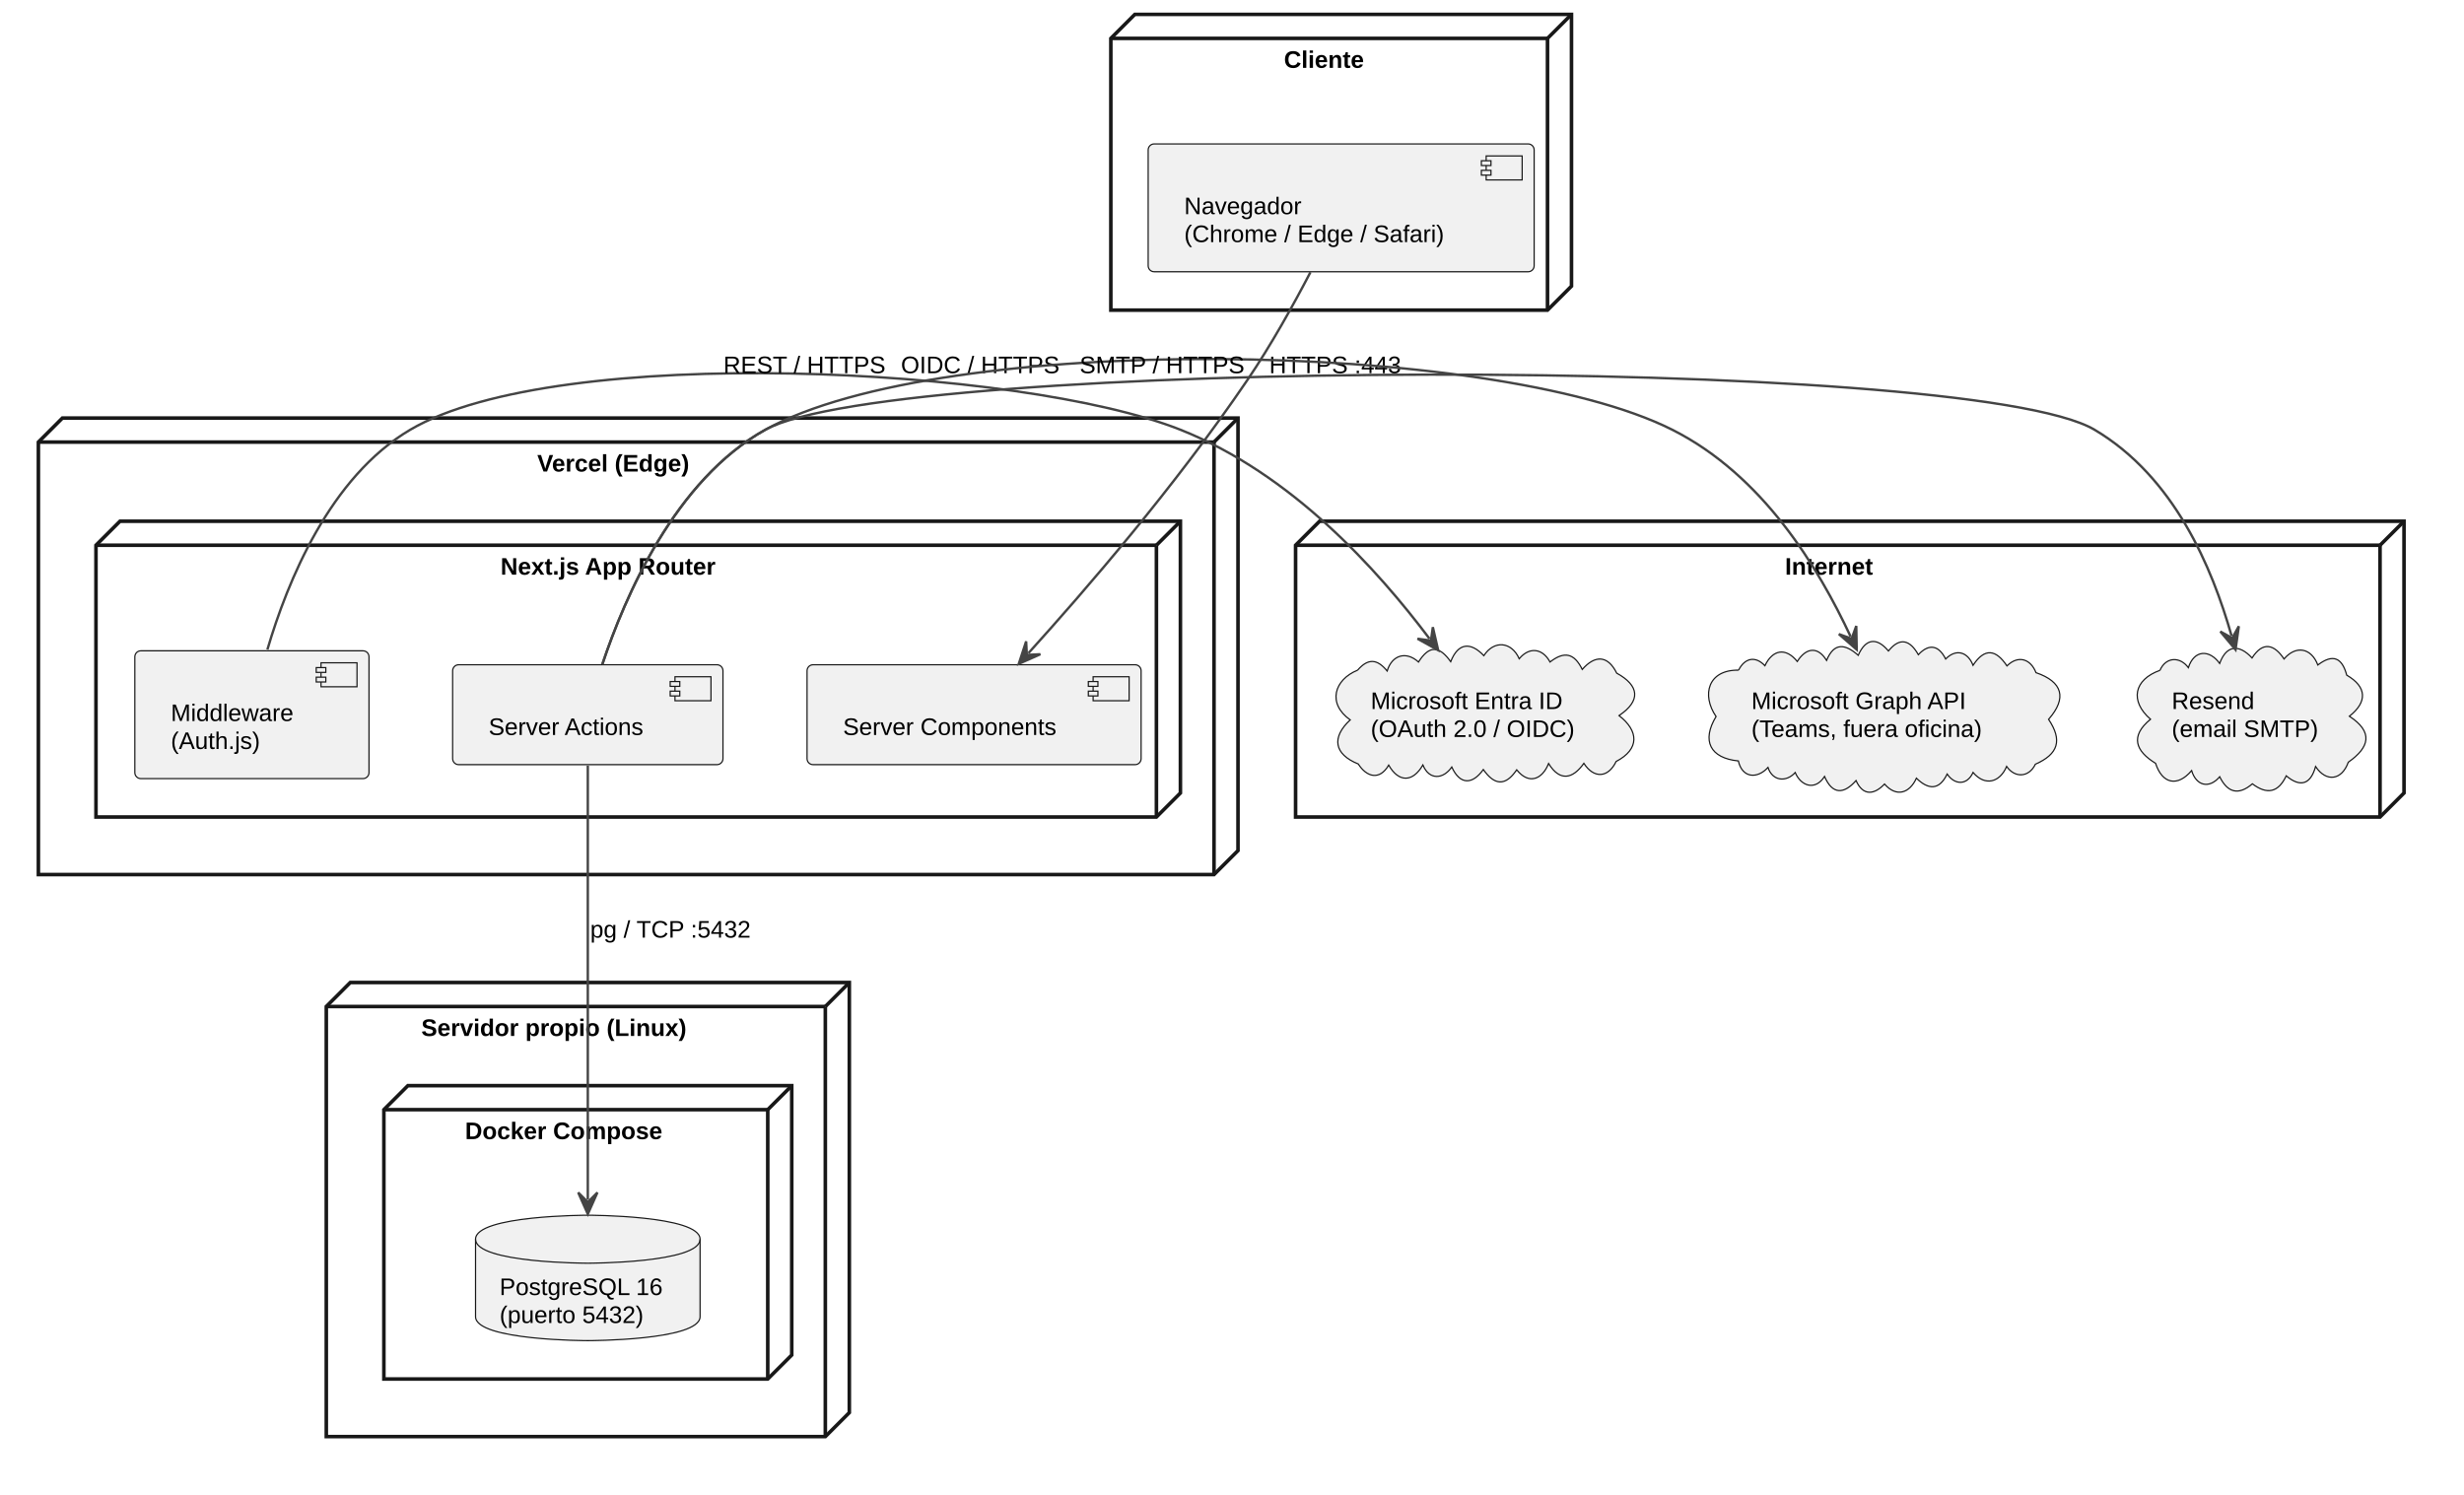
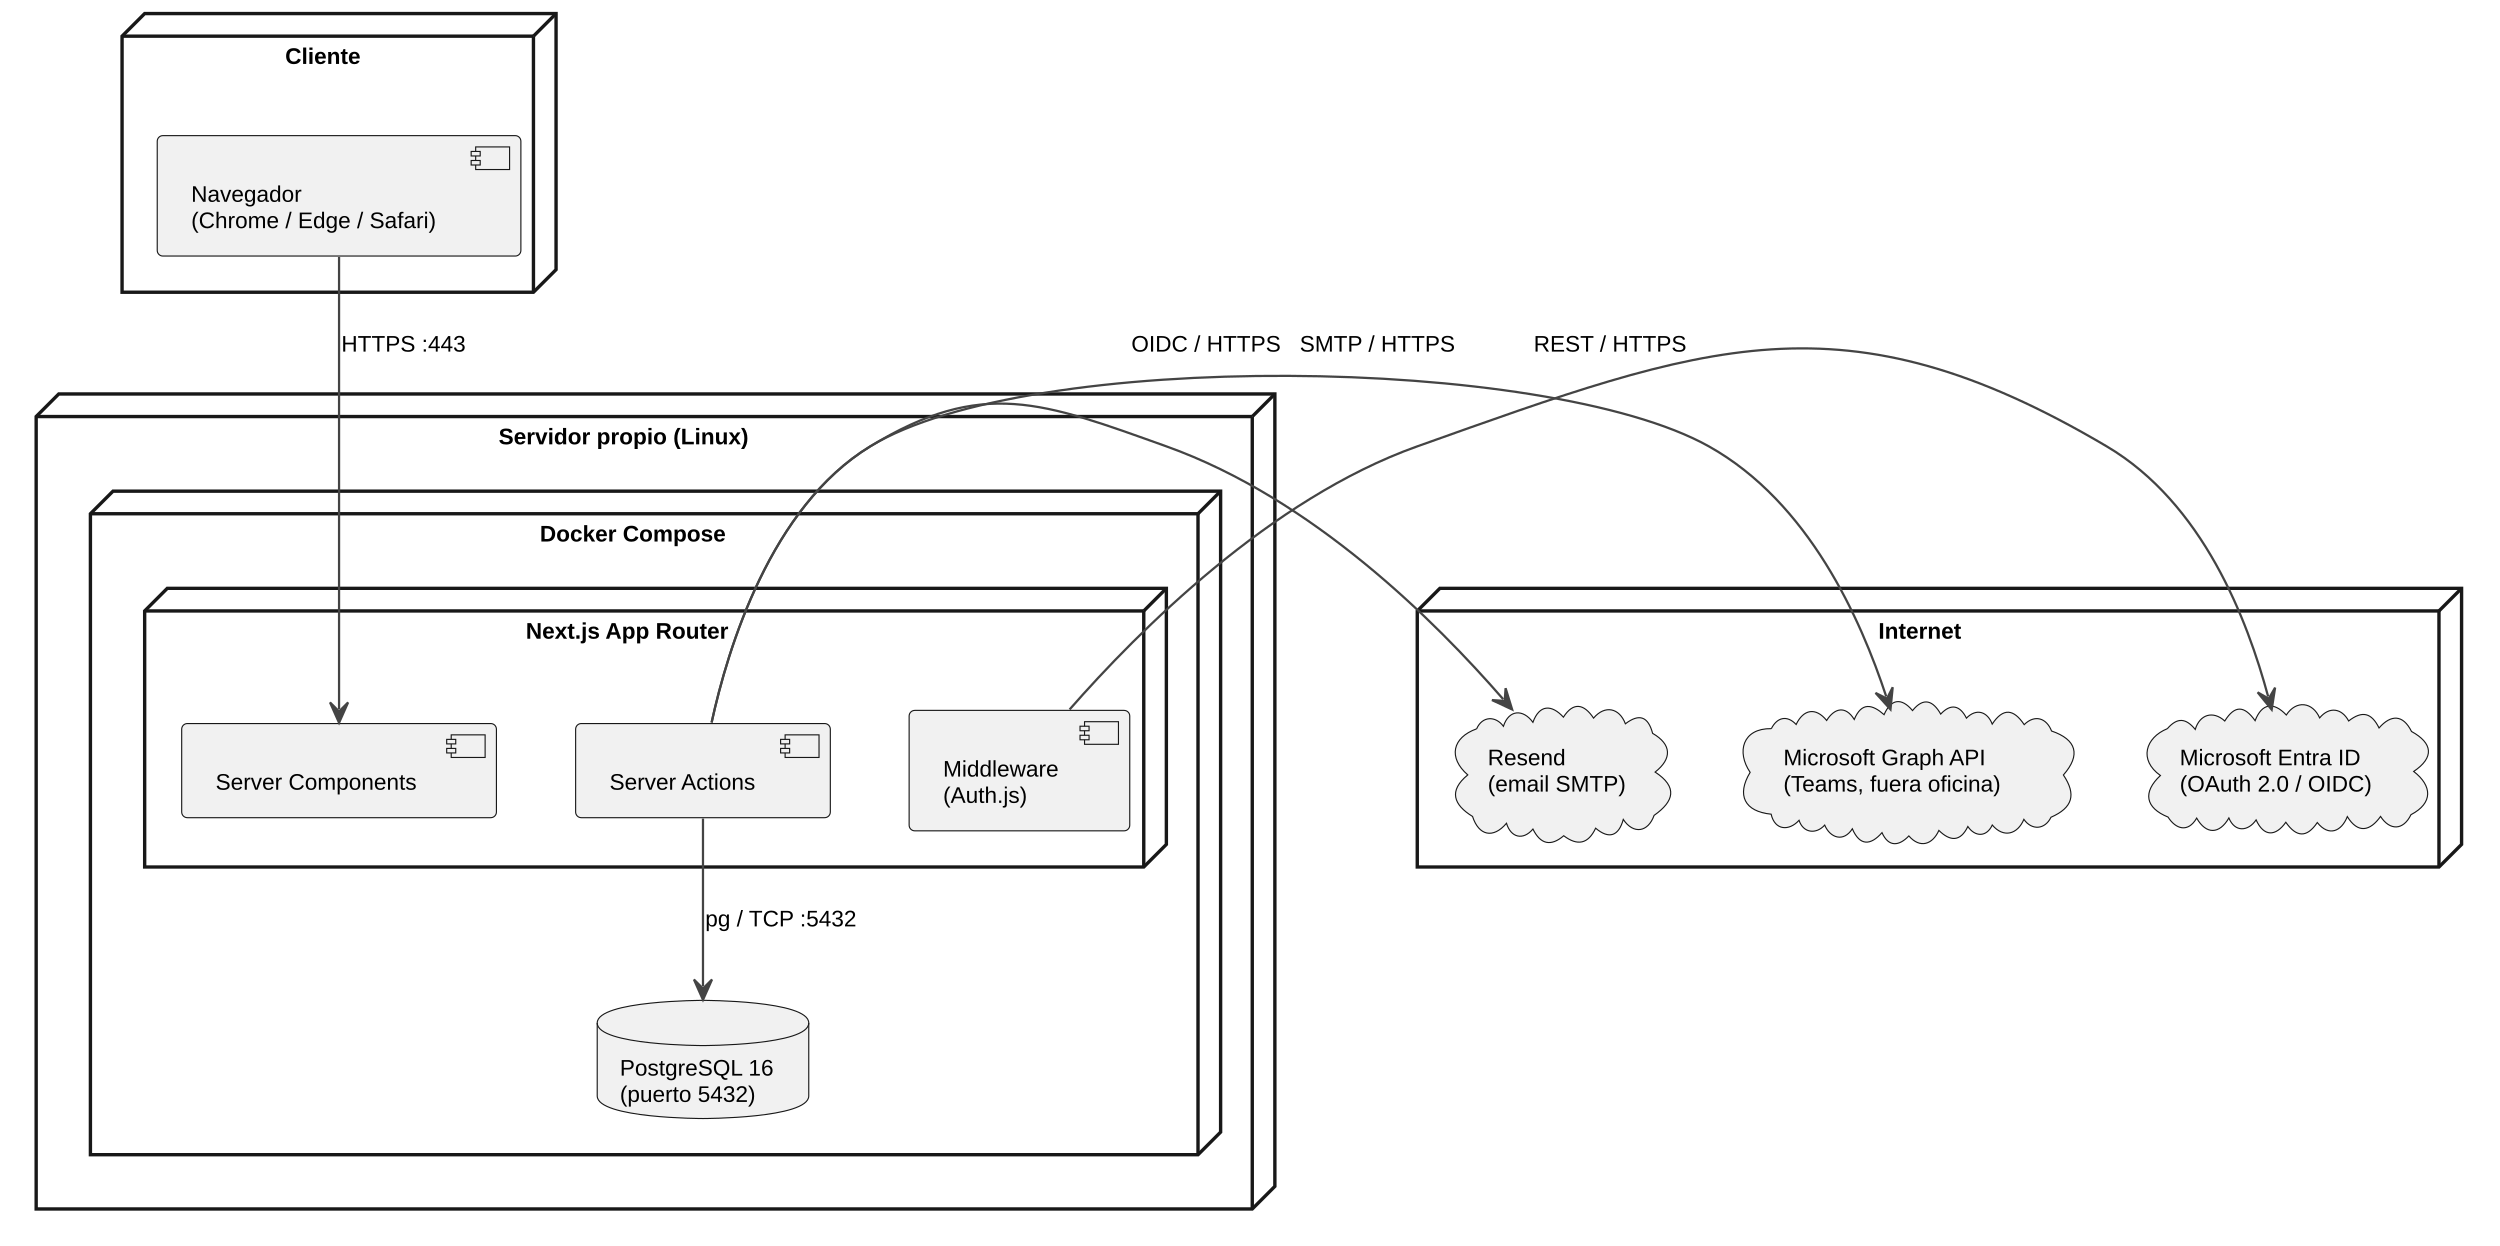
- <svg xmlns="http://www.w3.org/2000/svg" contentStyleType="text/css" data-diagram-type="DESCRIPTION" height="623px" preserveAspectRatio="none" style="width:1027px;height:623px;;background:#FFFFFF" version="1.1" viewBox="0 0 1027 623" width="1027px" zoomAndPan="magnify">
+ <svg xmlns="http://www.w3.org/2000/svg" contentStyleType="text/css" data-diagram-type="DESCRIPTION" height="551px" preserveAspectRatio="none" style="width:1106px;height:551px;background:#FFFFFF;" version="1.1" viewBox="0 0 1106 551" width="1106px" zoomAndPan="magnify">
  <defs />
  <g>
-     <g class="cluster" data-qualified-name="Vercel .Edge." data-source-line="8" id="ent0002">
-       <polygon fill="none" points="16,184.28,26,174.28,516,174.28,516,354.56,506,364.56,16,364.56,16,184.28" style="stroke:#181818;stroke-width:1.5;" />
-       <line style="stroke:#181818;stroke-width:1.5;" x1="506" x2="516" y1="184.28" y2="174.28" />
-       <line style="stroke:#181818;stroke-width:1.5;" x1="16" x2="506" y1="184.28" y2="184.28" />
-       <line style="stroke:#181818;stroke-width:1.5;" x1="506" x2="506" y1="184.28" y2="364.56" />
-       <text fill="#000000" font-family="Arial" font-size="10" font-weight="700" lengthAdjust="spacing" textLength="76.143" x="223.929" y="196.562">Vercel (Edge)</text>
+     <g class="cluster" data-qualified-name="Servidor propio .Linux." data-source-line="8" id="ent0002">
+       <polygon fill="none" points="16,184.28,26,174.28,564,174.28,564,524.84,554,534.84,16,534.84,16,184.28" style="stroke:#181818;stroke-width:1.5;" />
+       <line style="stroke:#181818;stroke-width:1.5;" x1="554" x2="564" y1="184.28" y2="174.28" />
+       <line style="stroke:#181818;stroke-width:1.5;" x1="16" x2="554" y1="184.28" y2="184.28" />
+       <line style="stroke:#181818;stroke-width:1.5;" x1="554" x2="554" y1="184.28" y2="534.84" />
+       <text fill="#000000" font-family="Arial" font-size="10" font-weight="bold" lengthAdjust="spacing" textLength="130.83" x="220.585" y="196.562">Servidor propio (Linux)</text>
    </g>
-     <g class="cluster" data-qualified-name="Vercel .Edge..Next.js App Router" data-source-line="9" id="ent0003">
-       <polygon fill="none" points="40,227.28,50,217.28,492,217.28,492,330.56,482,340.56,40,340.56,40,227.28" style="stroke:#181818;stroke-width:1.5;" />
-       <line style="stroke:#181818;stroke-width:1.5;" x1="482" x2="492" y1="227.28" y2="217.28" />
-       <line style="stroke:#181818;stroke-width:1.5;" x1="40" x2="482" y1="227.28" y2="227.28" />
-       <line style="stroke:#181818;stroke-width:1.5;" x1="482" x2="482" y1="227.28" y2="340.56" />
-       <text fill="#000000" font-family="Arial" font-size="10" font-weight="700" lengthAdjust="spacing" textLength="106.763" x="208.619" y="239.562">Next.js App Router</text>
+     <g class="cluster" data-qualified-name="Servidor propio .Linux..Docker Compose" data-source-line="9" id="ent0003">
+       <polygon fill="none" points="40,227.28,50,217.28,540,217.28,540,500.84,530,510.84,40,510.84,40,227.28" style="stroke:#181818;stroke-width:1.5;" />
+       <line style="stroke:#181818;stroke-width:1.5;" x1="530" x2="540" y1="227.28" y2="217.28" />
+       <line style="stroke:#181818;stroke-width:1.5;" x1="40" x2="530" y1="227.28" y2="227.28" />
+       <line style="stroke:#181818;stroke-width:1.5;" x1="530" x2="530" y1="227.28" y2="510.84" />
+       <text fill="#000000" font-family="Arial" font-size="10" font-weight="bold" lengthAdjust="spacing" textLength="94.336" x="238.832" y="239.562">Docker Compose</text>
    </g>
-     <g class="cluster" data-qualified-name="Internet" data-source-line="16" id="ent0007">
-       <polygon fill="none" points="540,227.28,550,217.28,1002,217.28,1002,330.56,992,340.56,540,340.56,540,227.28" style="stroke:#181818;stroke-width:1.5;" />
-       <line style="stroke:#181818;stroke-width:1.5;" x1="992" x2="1002" y1="227.28" y2="217.28" />
-       <line style="stroke:#181818;stroke-width:1.5;" x1="540" x2="992" y1="227.28" y2="227.28" />
-       <line style="stroke:#181818;stroke-width:1.5;" x1="992" x2="992" y1="227.28" y2="340.56" />
-       <text fill="#000000" font-family="Arial" font-size="10" font-weight="700" lengthAdjust="spacing" textLength="46.016" x="743.992" y="239.562">Internet</text>
+     <g class="cluster" data-qualified-name="Servidor propio .Linux..Docker Compose.Next.js App Router" data-source-line="10" id="ent0004">
+       <polygon fill="none" points="64,270.28,74,260.28,516,260.28,516,373.56,506,383.56,64,383.56,64,270.28" style="stroke:#181818;stroke-width:1.5;" />
+       <line style="stroke:#181818;stroke-width:1.5;" x1="506" x2="516" y1="270.28" y2="260.28" />
+       <line style="stroke:#181818;stroke-width:1.5;" x1="64" x2="506" y1="270.28" y2="270.28" />
+       <line style="stroke:#181818;stroke-width:1.5;" x1="506" x2="506" y1="270.28" y2="383.56" />
+       <text fill="#000000" font-family="Arial" font-size="10" font-weight="bold" lengthAdjust="spacing" textLength="106.763" x="232.619" y="282.562">Next.js App Router</text>
    </g>
-     <g class="cluster" data-qualified-name="Servidor propio .Linux." data-source-line="22" id="ent0011">
-       <polygon fill="none" points="136,419.56,146,409.56,354,409.56,354,588.84,344,598.84,136,598.84,136,419.56" style="stroke:#181818;stroke-width:1.5;" />
-       <line style="stroke:#181818;stroke-width:1.5;" x1="344" x2="354" y1="419.56" y2="409.56" />
-       <line style="stroke:#181818;stroke-width:1.5;" x1="136" x2="344" y1="419.56" y2="419.56" />
-       <line style="stroke:#181818;stroke-width:1.5;" x1="344" x2="344" y1="419.56" y2="598.84" />
-       <text fill="#000000" font-family="Arial" font-size="10" font-weight="700" lengthAdjust="spacing" textLength="130.83" x="175.585" y="431.842">Servidor propio (Linux)</text>
+     <g class="cluster" data-qualified-name="Internet" data-source-line="19" id="ent0009">
+       <polygon fill="none" points="627,270.28,637,260.28,1089,260.28,1089,373.56,1079,383.56,627,383.56,627,270.28" style="stroke:#181818;stroke-width:1.5;" />
+       <line style="stroke:#181818;stroke-width:1.5;" x1="1079" x2="1089" y1="270.28" y2="260.28" />
+       <line style="stroke:#181818;stroke-width:1.5;" x1="627" x2="1079" y1="270.28" y2="270.28" />
+       <line style="stroke:#181818;stroke-width:1.5;" x1="1079" x2="1079" y1="270.28" y2="383.56" />
+       <text fill="#000000" font-family="Arial" font-size="10" font-weight="bold" lengthAdjust="spacing" textLength="46.016" x="830.992" y="282.562">Internet</text>
    </g>
-     <g class="cluster" data-qualified-name="Servidor propio .Linux..Docker Compose" data-source-line="23" id="ent0012">
-       <polygon fill="none" points="160,462.56,170,452.56,330,452.56,330,564.84,320,574.84,160,574.84,160,462.56" style="stroke:#181818;stroke-width:1.5;" />
-       <line style="stroke:#181818;stroke-width:1.5;" x1="320" x2="330" y1="462.56" y2="452.56" />
-       <line style="stroke:#181818;stroke-width:1.5;" x1="160" x2="320" y1="462.56" y2="462.56" />
-       <line style="stroke:#181818;stroke-width:1.5;" x1="320" x2="320" y1="462.56" y2="574.84" />
-       <text fill="#000000" font-family="Arial" font-size="10" font-weight="700" lengthAdjust="spacing" textLength="94.336" x="193.832" y="474.842">Docker Compose</text>
+     <g class="cluster" data-qualified-name="Cliente" data-source-line="25" id="ent0013">
+       <polygon fill="none" points="54,16,64,6,246,6,246,119.28,236,129.28,54,129.28,54,16" style="stroke:#181818;stroke-width:1.5;" />
+       <line style="stroke:#181818;stroke-width:1.5;" x1="236" x2="246" y1="16" y2="6" />
+       <line style="stroke:#181818;stroke-width:1.5;" x1="54" x2="236" y1="16" y2="16" />
+       <line style="stroke:#181818;stroke-width:1.5;" x1="236" x2="236" y1="16" y2="129.28" />
+       <text fill="#000000" font-family="Arial" font-size="10" font-weight="bold" lengthAdjust="spacing" textLength="39.658" x="126.171" y="28.282">Cliente</text>
    </g>
-     <g class="cluster" data-qualified-name="Cliente" data-source-line="28" id="ent0014">
-       <polygon fill="none" points="463,16,473,6,655,6,655,119.28,645,129.28,463,129.28,463,16" style="stroke:#181818;stroke-width:1.5;" />
-       <line style="stroke:#181818;stroke-width:1.5;" x1="645" x2="655" y1="16" y2="6" />
-       <line style="stroke:#181818;stroke-width:1.5;" x1="463" x2="645" y1="16" y2="16" />
-       <line style="stroke:#181818;stroke-width:1.5;" x1="645" x2="645" y1="16" y2="129.28" />
-       <text fill="#000000" font-family="Arial" font-size="10" font-weight="700" lengthAdjust="spacing" textLength="39.658" x="535.171" y="28.282">Cliente</text>
+     <g class="entity" data-qualified-name="Servidor propio .Linux..Docker Compose.PG" data-source-line="15" id="ent0008">
+       <path d="M264.21,452.56 C264.21,442.56 311.002,442.56 311.002,442.56 C311.002,442.56 357.794,442.56 357.794,452.56 L357.794,484.841 C357.794,494.841 311.002,494.841 311.002,494.841 C311.002,494.841 264.21,494.841 264.21,484.841 L264.21,452.56" fill="#F1F1F1" style="stroke:#181818;stroke-width:0.5;" />
+       <path d="M264.21,452.56 C264.21,462.56 311.002,462.56 311.002,462.56 C311.002,462.56 357.794,462.56 357.794,452.56" fill="none" style="stroke:#181818;stroke-width:0.5;" />
+       <text fill="#000000" font-family="Arial" font-size="10" lengthAdjust="spacing" textLength="73.584" x="274.21" y="475.842">PostgreSQL 16</text>
+       <text fill="#000000" font-family="Arial" font-size="10" lengthAdjust="spacing" textLength="69.419" x="274.21" y="487.483">(puerto 5432)</text>
    </g>
-     <g class="entity" data-qualified-name="Vercel .Edge..Next.js App Router.SC" data-source-line="10" id="ent0004">
-       <rect fill="#F1F1F1" height="41.641" rx="2.5" ry="2.5" style="stroke:#181818;stroke-width:0.5;" width="139.238" x="336.38" y="277.1" />
-       <rect fill="#F1F1F1" height="10" style="stroke:#181818;stroke-width:0.5;" width="15" x="455.618" y="282.1" />
-       <rect fill="#F1F1F1" height="2" style="stroke:#181818;stroke-width:0.5;" width="4" x="453.618" y="284.1" />
-       <rect fill="#F1F1F1" height="2" style="stroke:#181818;stroke-width:0.5;" width="4" x="453.618" y="288.1" />
-       <text fill="#000000" font-family="Arial" font-size="10" lengthAdjust="spacing" textLength="99.238" x="351.38" y="306.382">Server Components</text>
+     <g class="entity" data-qualified-name="Servidor propio .Linux..Docker Compose.Next.js App Router.SC" data-source-line="11" id="ent0005">
+       <rect fill="#F1F1F1" height="41.641" rx="2.5" ry="2.5" style="stroke:#181818;stroke-width:0.5;" width="139.238" x="80.38" y="320.1" />
+       <rect fill="#F1F1F1" height="10" style="stroke:#181818;stroke-width:0.5;" width="15" x="199.618" y="325.1" />
+       <rect fill="#F1F1F1" height="2" style="stroke:#181818;stroke-width:0.5;" width="4" x="197.618" y="327.1" />
+       <rect fill="#F1F1F1" height="2" style="stroke:#181818;stroke-width:0.5;" width="4" x="197.618" y="331.1" />
+       <text fill="#000000" font-family="Arial" font-size="10" lengthAdjust="spacing" textLength="99.238" x="95.38" y="349.382">Server Components</text>
    </g>
-     <g class="entity" data-qualified-name="Vercel .Edge..Next.js App Router.SA" data-source-line="11" id="ent0005">
-       <rect fill="#F1F1F1" height="41.641" rx="2.5" ry="2.5" style="stroke:#181818;stroke-width:0.5;" width="112.676" x="188.66" y="277.1" />
-       <rect fill="#F1F1F1" height="10" style="stroke:#181818;stroke-width:0.5;" width="15" x="281.336" y="282.1" />
-       <rect fill="#F1F1F1" height="2" style="stroke:#181818;stroke-width:0.5;" width="4" x="279.336" y="284.1" />
-       <rect fill="#F1F1F1" height="2" style="stroke:#181818;stroke-width:0.5;" width="4" x="279.336" y="288.1" />
-       <text fill="#000000" font-family="Arial" font-size="10" lengthAdjust="spacing" textLength="72.676" x="203.66" y="306.382">Server Actions</text>
+     <g class="entity" data-qualified-name="Servidor propio .Linux..Docker Compose.Next.js App Router.SA" data-source-line="12" id="ent0006">
+       <rect fill="#F1F1F1" height="41.641" rx="2.5" ry="2.5" style="stroke:#181818;stroke-width:0.5;" width="112.676" x="254.66" y="320.1" />
+       <rect fill="#F1F1F1" height="10" style="stroke:#181818;stroke-width:0.5;" width="15" x="347.336" y="325.1" />
+       <rect fill="#F1F1F1" height="2" style="stroke:#181818;stroke-width:0.5;" width="4" x="345.336" y="327.1" />
+       <rect fill="#F1F1F1" height="2" style="stroke:#181818;stroke-width:0.5;" width="4" x="345.336" y="331.1" />
+       <text fill="#000000" font-family="Arial" font-size="10" lengthAdjust="spacing" textLength="72.676" x="269.66" y="349.382">Server Actions</text>
    </g>
-     <g class="entity" data-qualified-name="Vercel .Edge..Next.js App Router.MW" data-source-line="12" id="ent0006">
-       <rect fill="#F1F1F1" height="53.281" rx="2.5" ry="2.5" style="stroke:#181818;stroke-width:0.5;" width="97.603" x="56.2" y="271.28" />
-       <rect fill="#F1F1F1" height="10" style="stroke:#181818;stroke-width:0.5;" width="15" x="133.803" y="276.28" />
-       <rect fill="#F1F1F1" height="2" style="stroke:#181818;stroke-width:0.5;" width="4" x="131.803" y="278.28" />
-       <rect fill="#F1F1F1" height="2" style="stroke:#181818;stroke-width:0.5;" width="4" x="131.803" y="282.28" />
-       <text fill="#000000" font-family="Arial" font-size="10" lengthAdjust="spacing" textLength="57.602" x="71.2" y="300.562">Middleware</text>
-       <text fill="#000000" font-family="Arial" font-size="10" lengthAdjust="spacing" textLength="42.407" x="71.2" y="312.203">(Auth.js)</text>
+     <g class="entity" data-qualified-name="Servidor propio .Linux..Docker Compose.Next.js App Router.MW" data-source-line="13" id="ent0007">
+       <rect fill="#F1F1F1" height="53.281" rx="2.5" ry="2.5" style="stroke:#181818;stroke-width:0.5;" width="97.603" x="402.2" y="314.28" />
+       <rect fill="#F1F1F1" height="10" style="stroke:#181818;stroke-width:0.5;" width="15" x="479.803" y="319.28" />
+       <rect fill="#F1F1F1" height="2" style="stroke:#181818;stroke-width:0.5;" width="4" x="477.803" y="321.28" />
+       <rect fill="#F1F1F1" height="2" style="stroke:#181818;stroke-width:0.5;" width="4" x="477.803" y="325.28" />
+       <text fill="#000000" font-family="Arial" font-size="10" lengthAdjust="spacing" textLength="57.602" x="417.2" y="343.562">Middleware</text>
+       <text fill="#000000" font-family="Arial" font-size="10" lengthAdjust="spacing" textLength="42.407" x="417.2" y="355.203">(Auth.js)</text>
    </g>
-     <g class="entity" data-qualified-name="Internet.Entra" data-source-line="17" id="ent0008">
-       <path d="M565.84,279.363 C570.271,274.277 574.018,274.646 578.174,279.697 C580.145,273.099 586.018,271.212 591.235,275.962 C595.782,268.716 599.964,269.262 604.656,275.82 C607.71,267.958 612.906,267.423 618.459,273.31 C622.831,266.654 630.038,267.477 633.214,274.592 C637.446,269.488 642.967,270.231 646.051,275.953 C652.037,271.305 656.136,272.262 659.491,279.046 C664.74,273.057 670.08,272.989 673.854,280.603 C683.292,285.794 684.031,292.086 674.817,298.291 C683.011,304.607 683.517,312.246 673.61,317.419 C670.237,324.404 664.301,324.587 660.154,318.198 C655.515,324.739 650.17,325.903 645.457,318.275 C642.87,324.8 637.308,327.317 632.168,320.896 C627.408,327.894 622.893,327.368 618.249,320.777 C613.71,327.143 608.54,327.257 605.103,319.734 C601.584,324.828 595.751,325.374 593.055,318.878 C588.903,326.106 583.029,326.32 578.811,318.942 C574.949,325.564 569.55,323.824 566.135,318.469 C556.069,314.395 554.84,307.459 562.765,300.087 C553.092,293.238 556.099,283.33 565.84,279.363" fill="#F1F1F1" style="stroke:#181818;stroke-width:0.5;" />
-       <text fill="#000000" font-family="Arial" font-size="10" lengthAdjust="spacing" textLength="89.727" x="571.29" y="295.562">Microsoft Entra ID</text>
-       <text fill="#000000" font-family="Arial" font-size="10" lengthAdjust="spacing" textLength="93.423" x="571.29" y="307.203">(OAuth 2.0 / OIDC)</text>
+     <g class="entity" data-qualified-name="Internet.Entra" data-source-line="20" id="ent0010">
+       <path d="M958.84,322.363 C963.271,317.277 967.018,317.646 971.174,322.697 C973.145,316.099 979.018,314.212 984.235,318.962 C988.782,311.716 992.964,312.262 997.656,318.82 C1000.71,310.958 1005.906,310.423 1011.459,316.31 C1015.831,309.654 1023.038,310.477 1026.214,317.592 C1030.446,312.488 1035.967,313.231 1039.051,318.953 C1045.037,314.305 1049.136,315.262 1052.491,322.046 C1057.739,316.057 1063.08,315.989 1066.853,323.603 C1076.292,328.794 1077.031,335.086 1067.817,341.291 C1076.011,347.607 1076.517,355.246 1066.61,360.419 C1063.237,367.404 1057.301,367.587 1053.154,361.198 C1048.515,367.739 1043.17,368.903 1038.457,361.275 C1035.87,367.8 1030.308,370.317 1025.168,363.896 C1020.408,370.894 1015.893,370.368 1011.249,363.777 C1006.71,370.143 1001.54,370.257 998.103,362.734 C994.584,367.828 988.751,368.374 986.055,361.878 C981.903,369.106 976.029,369.32 971.811,361.942 C967.949,368.564 962.55,366.824 959.135,361.469 C949.069,357.395 947.84,350.459 955.765,343.087 C946.092,336.238 949.099,326.33 958.84,322.363" fill="#F1F1F1" style="stroke:#181818;stroke-width:0.5;" />
+       <text fill="#000000" font-family="Arial" font-size="10" lengthAdjust="spacing" textLength="89.727" x="964.29" y="338.562">Microsoft Entra ID</text>
+       <text fill="#000000" font-family="Arial" font-size="10" lengthAdjust="spacing" textLength="93.423" x="964.29" y="350.203">(OAuth 2.0 / OIDC)</text>
    </g>
-     <g class="entity" data-qualified-name="Internet.Graph" data-source-line="18" id="ent0009">
-       <path d="M724.651,279.351 C727.142,274.368 731.557,273.2 735.613,277.503 C738.821,270.791 744.23,269.73 749.11,275.728 C752.557,270.235 757.445,269.021 761.318,275.285 C764.57,267.482 769.26,268.537 774.513,273.161 C777.59,266.161 782.176,265.48 787.102,271.354 C792.003,265.288 796.167,266.935 799.57,272.905 C804.083,268.069 808.097,269.021 810.951,274.7 C815.374,270.186 820.245,271.83 822.36,277.33 C827.237,269.962 831.877,270.66 836.504,277.578 C841.174,272.967 846.36,274.618 848.611,280.397 C859.7,284.193 861.649,290.975 853.844,299.853 C859.693,308.57 857.93,314.353 848.361,318.549 C845.688,324.087 839.864,324.464 836.368,319.488 C833.573,326.111 827.422,327.913 822.377,321.997 C819.849,327.48 814.725,327.267 811.58,322.656 C808.245,329.573 803.681,329.211 798.764,324.383 C795.954,330.604 790.474,332.538 785.473,326.823 C781.188,331.323 776.527,331.933 773.595,325.371 C768.532,331.114 763.796,331.34 760.472,323.669 C756.531,329.807 750.613,327.645 748.245,322.032 C744.513,326.162 738.779,325.656 736.896,319.908 C732.558,324.685 726.225,324.524 724.547,317.195 C712.787,316.032 709.14,308.809 715.262,298.679 C709.13,289.697 711.862,279.142 724.651,279.351" fill="#F1F1F1" style="stroke:#181818;stroke-width:0.5;" />
-       <text fill="#000000" font-family="Arial" font-size="10" lengthAdjust="spacing" textLength="98.755" x="729.96" y="295.562">Microsoft Graph API</text>
-       <text fill="#000000" font-family="Arial" font-size="10" lengthAdjust="spacing" textLength="110.088" x="729.96" y="307.203">(Teams, fuera oficina)</text>
+     <g class="entity" data-qualified-name="Internet.Graph" data-source-line="21" id="ent0011">
+       <path d="M783.651,322.351 C786.142,317.368 790.557,316.2 794.613,320.503 C797.821,313.791 803.23,312.73 808.11,318.728 C811.557,313.235 816.445,312.021 820.318,318.285 C823.57,310.482 828.26,311.537 833.513,316.161 C836.59,309.161 841.176,308.48 846.102,314.354 C851.003,308.288 855.167,309.935 858.57,315.905 C863.083,311.069 867.097,312.021 869.951,317.7 C874.374,313.186 879.245,314.83 881.36,320.33 C886.237,312.962 890.877,313.66 895.504,320.578 C900.174,315.967 905.36,317.618 907.611,323.397 C918.7,327.193 920.649,333.975 912.844,342.853 C918.693,351.57 916.93,357.353 907.361,361.549 C904.688,367.087 898.864,367.464 895.368,362.488 C892.573,369.111 886.422,370.913 881.377,364.997 C878.849,370.48 873.725,370.267 870.58,365.656 C867.245,372.573 862.681,372.211 857.764,367.383 C854.954,373.604 849.474,375.538 844.473,369.823 C840.188,374.323 835.527,374.933 832.595,368.371 C827.532,374.114 822.796,374.34 819.472,366.669 C815.531,372.807 809.613,370.645 807.245,365.032 C803.513,369.162 797.779,368.656 795.896,362.908 C791.558,367.685 785.225,367.524 783.547,360.195 C771.787,359.032 768.14,351.809 774.262,341.679 C768.13,332.697 770.862,322.142 783.651,322.351" fill="#F1F1F1" style="stroke:#181818;stroke-width:0.5;" />
+       <text fill="#000000" font-family="Arial" font-size="10" lengthAdjust="spacing" textLength="98.755" x="788.96" y="338.562">Microsoft Graph API</text>
+       <text fill="#000000" font-family="Arial" font-size="10" lengthAdjust="spacing" textLength="110.088" x="788.96" y="350.203">(Teams, fuera oficina)</text>
    </g>
-     <g class="entity" data-qualified-name="Internet.Resend" data-source-line="19" id="ent0010">
-       <path d="M900.266,279.432 C902.753,273.734 908.63,273.597 912.107,278.305 C914.563,270.775 920.895,270.654 925.157,276.55 C928.061,268.586 933.439,268.591 938.65,274.268 C943.178,267.234 947.876,268.524 951.99,274.687 C956.989,268.798 963.392,270.107 966.073,277.202 C972.288,272.46 976.167,274.048 978.122,281.433 C986.591,286.34 986.785,292.619 979.231,298.563 C989.366,305.208 987.597,311.541 978.769,317.728 C976.126,325.201 969.656,326.258 965.137,319.529 C963.097,326.886 958.874,328.444 952.91,323.398 C949.583,330.453 944.873,331.329 938.793,326.735 C932.99,331.69 928.458,330.441 925.172,323.784 C920.742,328.992 915.382,327.539 913.472,321.225 C907.579,328.164 901.214,326.764 898.453,318.193 C890.11,313.082 887.699,306.887 896.333,299.818 C887.579,292.174 889.44,283.299 900.266,279.432" fill="#F1F1F1" style="stroke:#181818;stroke-width:0.5;" />
-       <text fill="#000000" font-family="Arial" font-size="10" lengthAdjust="spacing" textLength="37.148" x="905.16" y="295.562">Resend</text>
-       <text fill="#000000" font-family="Arial" font-size="10" lengthAdjust="spacing" textLength="65.674" x="905.16" y="307.203">(email SMTP)</text>
+     <g class="entity" data-qualified-name="Internet.Resend" data-source-line="22" id="ent0012">
+       <path d="M653.266,322.432 C655.753,316.734 661.63,316.597 665.107,321.305 C667.563,313.775 673.895,313.654 678.157,319.55 C681.061,311.586 686.439,311.591 691.65,317.268 C696.178,310.234 700.876,311.524 704.99,317.687 C709.989,311.798 716.392,313.107 719.073,320.202 C725.288,315.46 729.167,317.048 731.122,324.433 C739.591,329.34 739.785,335.619 732.231,341.563 C742.366,348.208 740.597,354.541 731.769,360.728 C729.126,368.201 722.656,369.258 718.137,362.529 C716.097,369.886 711.874,371.444 705.91,366.398 C702.583,373.453 697.873,374.329 691.793,369.735 C685.99,374.69 681.458,373.441 678.172,366.784 C673.742,371.992 668.382,370.539 666.472,364.225 C660.579,371.164 654.214,369.764 651.453,361.193 C643.11,356.082 640.699,349.887 649.333,342.818 C640.579,335.174 642.44,326.299 653.266,322.432" fill="#F1F1F1" style="stroke:#181818;stroke-width:0.5;" />
+       <text fill="#000000" font-family="Arial" font-size="10" lengthAdjust="spacing" textLength="37.148" x="658.16" y="338.562">Resend</text>
+       <text fill="#000000" font-family="Arial" font-size="10" lengthAdjust="spacing" textLength="65.674" x="658.16" y="350.203">(email SMTP)</text>
    </g>
-     <g class="entity" data-qualified-name="Servidor propio .Linux..Docker Compose.PG" data-source-line="24" id="ent0013">
-       <path d="M198.21,516.56 C198.21,506.56 245.002,506.56 245.002,506.56 C245.002,506.56 291.794,506.56 291.794,516.56 L291.794,548.841 C291.794,558.841 245.002,558.841 245.002,558.841 C245.002,558.841 198.21,558.841 198.21,548.841 L198.21,516.56" fill="#F1F1F1" style="stroke:#181818;stroke-width:0.5;" />
-       <path d="M198.21,516.56 C198.21,526.56 245.002,526.56 245.002,526.56 C245.002,526.56 291.794,526.56 291.794,516.56" fill="none" style="stroke:#181818;stroke-width:0.5;" />
-       <text fill="#000000" font-family="Arial" font-size="10" lengthAdjust="spacing" textLength="73.584" x="208.21" y="539.842">PostgreSQL 16</text>
-       <text fill="#000000" font-family="Arial" font-size="10" lengthAdjust="spacing" textLength="69.419" x="208.21" y="551.483">(puerto 5432)</text>
+     <g class="entity" data-qualified-name="Cliente.Browser" data-source-line="26" id="ent0014">
+       <rect fill="#F1F1F1" height="53.281" rx="2.5" ry="2.5" style="stroke:#181818;stroke-width:0.5;" width="160.879" x="69.56" y="60" />
+       <rect fill="#F1F1F1" height="10" style="stroke:#181818;stroke-width:0.5;" width="15" x="210.439" y="65" />
+       <rect fill="#F1F1F1" height="2" style="stroke:#181818;stroke-width:0.5;" width="4" x="208.439" y="67" />
+       <rect fill="#F1F1F1" height="2" style="stroke:#181818;stroke-width:0.5;" width="4" x="208.439" y="71" />
+       <text fill="#000000" font-family="Arial" font-size="10" lengthAdjust="spacing" textLength="54.731" x="84.56" y="89.282">Navegador</text>
+       <text fill="#000000" font-family="Arial" font-size="10" lengthAdjust="spacing" textLength="120.879" x="84.56" y="100.923">(Chrome / Edge / Safari)</text>
    </g>
-     <g class="entity" data-qualified-name="Cliente.Browser" data-source-line="29" id="ent0015">
-       <rect fill="#F1F1F1" height="53.281" rx="2.5" ry="2.5" style="stroke:#181818;stroke-width:0.5;" width="160.879" x="478.56" y="60" />
-       <rect fill="#F1F1F1" height="10" style="stroke:#181818;stroke-width:0.5;" width="15" x="619.439" y="65" />
-       <rect fill="#F1F1F1" height="2" style="stroke:#181818;stroke-width:0.5;" width="4" x="617.439" y="67" />
-       <rect fill="#F1F1F1" height="2" style="stroke:#181818;stroke-width:0.5;" width="4" x="617.439" y="71" />
-       <text fill="#000000" font-family="Arial" font-size="10" lengthAdjust="spacing" textLength="54.731" x="493.56" y="89.282">Navegador</text>
-       <text fill="#000000" font-family="Arial" font-size="10" lengthAdjust="spacing" textLength="120.879" x="493.56" y="100.923">(Chrome / Edge / Safari)</text>
+     <g class="link" data-entity-1="ent0014" data-entity-2="ent0005" data-link-type="dependency" data-source-line="29" id="lnk15">
+       <path d="M150,113.69 C150,164.17 150,268.35 150,313.75" fill="none" id="Browser-to-SC" style="stroke:#444444;stroke-width:1;" />
+       <polygon fill="#444444" points="150,319.75,154,310.75,150,314.75,146,310.75,150,319.75" style="stroke:#444444;stroke-width:1;" />
+       <text fill="#000000" font-family="Arial" font-size="10" lengthAdjust="spacing" textLength="57.749" x="151" y="155.562">HTTPS :443</text>
    </g>
-     <g class="link" data-entity-1="ent0015" data-entity-2="ent0004" data-link-type="dependency" data-source-line="32" id="lnk16">
-       <path d="M546.19,113.48 C539.06,127.16 529.68,144.02 520,158.28 C489.72,202.88 452.334,246.07 428.654,272.26" fill="none" id="Browser-to-SC" style="stroke:#444444;stroke-width:1;" />
-       <polygon fill="#444444" points="424.63,276.71,433.633,272.717,427.983,273.001,427.699,267.351,424.63,276.71" style="stroke:#444444;stroke-width:1;" />
-       <text fill="#000000" font-family="Arial" font-size="10" lengthAdjust="spacing" textLength="57.749" x="529" y="155.562">HTTPS :443</text>
+     <g class="link" data-entity-1="ent0006" data-entity-2="ent0008" data-link-type="dependency" data-source-line="30" id="lnk16">
+       <path d="M311,362.13 C311,383.93 311,412.7 311,436.33" fill="none" id="SA-to-PG" style="stroke:#444444;stroke-width:1;" />
+       <polygon fill="#444444" points="311,442.33,315,433.33,311,437.33,307,433.33,311,442.33" style="stroke:#444444;stroke-width:1;" />
+       <text fill="#000000" font-family="Arial" font-size="10" lengthAdjust="spacing" textLength="73.54" x="312" y="409.842">pg / TCP :5432</text>
    </g>
-     <g class="link" data-entity-1="ent0005" data-entity-2="ent0013" data-link-type="dependency" data-source-line="33" id="lnk17">
-       <path d="M245,319.17 C245,361.53 245,453.44 245,500.09" fill="none" id="SA-to-PG" style="stroke:#444444;stroke-width:1;" />
-       <polygon fill="#444444" points="245,506.09,249,497.09,245,501.09,241,497.09,245,506.09" style="stroke:#444444;stroke-width:1;" />
-       <text fill="#000000" font-family="Arial" font-size="10" lengthAdjust="spacing" textLength="73.54" x="246" y="390.842">pg / TCP :5432</text>
+     <g class="link" data-entity-1="ent0007" data-entity-2="ent0010" data-link-type="dependency" data-source-line="31" id="lnk17">
+       <path d="M473.19,313.87 C503.63,279.14 562.01,220.6 627,197.47 C754.71,152.02 815.3,128.51 932,197.47 C974.59,222.63 994.215,274.068 1003.425,308.148" fill="none" id="MW-to-Entra" style="stroke:#444444;stroke-width:1;" />
+       <polygon fill="#444444" points="1004.99,313.94,1006.504,304.208,1003.686,309.113,998.78,306.295,1004.99,313.94" style="stroke:#444444;stroke-width:1;" />
+       <text fill="#000000" font-family="Arial" font-size="10" lengthAdjust="spacing" textLength="67.344" x="500.5" y="155.562">OIDC / HTTPS</text>
    </g>
-     <g class="link" data-entity-1="ent0006" data-entity-2="ent0008" data-link-type="dependency" data-source-line="34" id="lnk18">
-       <path d="M111.45,270.78 C119.84,242.25 137.55,198.81 171,179.13 C232.48,142.96 425.7,152.81 492,179.13 C538.38,197.55 573.981,237.237 595.821,266.237" fill="none" id="MW-to-Entra" style="stroke:#444444;stroke-width:1;" />
-       <polygon fill="#444444" points="599.43,271.03,597.211,261.434,596.422,267.036,590.821,266.247,599.43,271.03" style="stroke:#444444;stroke-width:1;" />
-       <text fill="#000000" font-family="Arial" font-size="10" lengthAdjust="spacing" textLength="67.344" x="375.5" y="155.562">OIDC / HTTPS</text>
+     <g class="link" data-entity-1="ent0006" data-entity-2="ent0011" data-link-type="dependency" data-source-line="32" id="lnk18">
+       <path d="M314.82,319.63 C322,286.67 340.97,224.3 385,197.47 C455.4,154.57 684.06,157.2 756,197.47 C800.36,222.3 823.191,273.942 834.471,308.142" fill="none" id="SA-to-Graph" style="stroke:#444444;stroke-width:1;" />
+       <polygon fill="#444444" points="836.35,313.84,837.33,304.04,834.784,309.092,829.732,306.546,836.35,313.84" style="stroke:#444444;stroke-width:1;" />
+       <text fill="#000000" font-family="Arial" font-size="10" lengthAdjust="spacing" textLength="67.564" x="678.5" y="155.562">REST / HTTPS</text>
    </g>
-     <g class="link" data-entity-1="ent0005" data-entity-2="ent0009" data-link-type="dependency" data-source-line="35" id="lnk19">
-       <path d="M251.05,276.93 C260.42,248.8 281.4,200.01 319,179.13 C392.44,138.36 621.98,141.35 697,179.13 C734.82,198.18 757.9,236.584 771.34,265.344" fill="none" id="SA-to-Graph" style="stroke:#444444;stroke-width:1;" />
-       <polygon fill="#444444" points="773.88,270.78,773.693,260.933,771.763,266.25,766.446,264.32,773.88,270.78" style="stroke:#444444;stroke-width:1;" />
-       <text fill="#000000" font-family="Arial" font-size="10" lengthAdjust="spacing" textLength="67.564" x="301.5" y="155.562">REST / HTTPS</text>
-     </g>
-     <g class="link" data-entity-1="ent0005" data-entity-2="ent0010" data-link-type="dependency" data-source-line="36" id="lnk20">
-       <path d="M251.05,276.93 C260.42,248.8 281.4,200.01 319,179.13 C372.82,149.26 820.05,147.75 873,179.13 C906.27,198.85 921.971,236.511 930.121,265.031" fill="none" id="SA-to-Resend" style="stroke:#444444;stroke-width:1;" />
-       <polygon fill="#444444" points="931.77,270.8,933.143,261.047,930.396,265.992,925.451,263.245,931.77,270.8" style="stroke:#444444;stroke-width:1;" />
-       <text fill="#000000" font-family="Arial" font-size="10" lengthAdjust="spacing" textLength="68.955" x="450" y="155.562">SMTP / HTTPS</text>
+     <g class="link" data-entity-1="ent0006" data-entity-2="ent0012" data-link-type="dependency" data-source-line="33" id="lnk19">
+       <path d="M314.82,319.63 C322,286.67 340.97,224.3 385,197.47 C434.72,167.17 461.18,177.87 516,197.47 C580.74,220.61 634.8,274.625 665.03,309.345" fill="none" id="SA-to-Resend" style="stroke:#444444;stroke-width:1;" />
+       <polygon fill="#444444" points="668.97,313.87,666.077,304.456,665.687,310.099,660.043,309.709,668.97,313.87" style="stroke:#444444;stroke-width:1;" />
+       <text fill="#000000" font-family="Arial" font-size="10" lengthAdjust="spacing" textLength="68.955" x="575" y="155.562">SMTP / HTTPS</text>
    </g>
  </g>
</svg>
